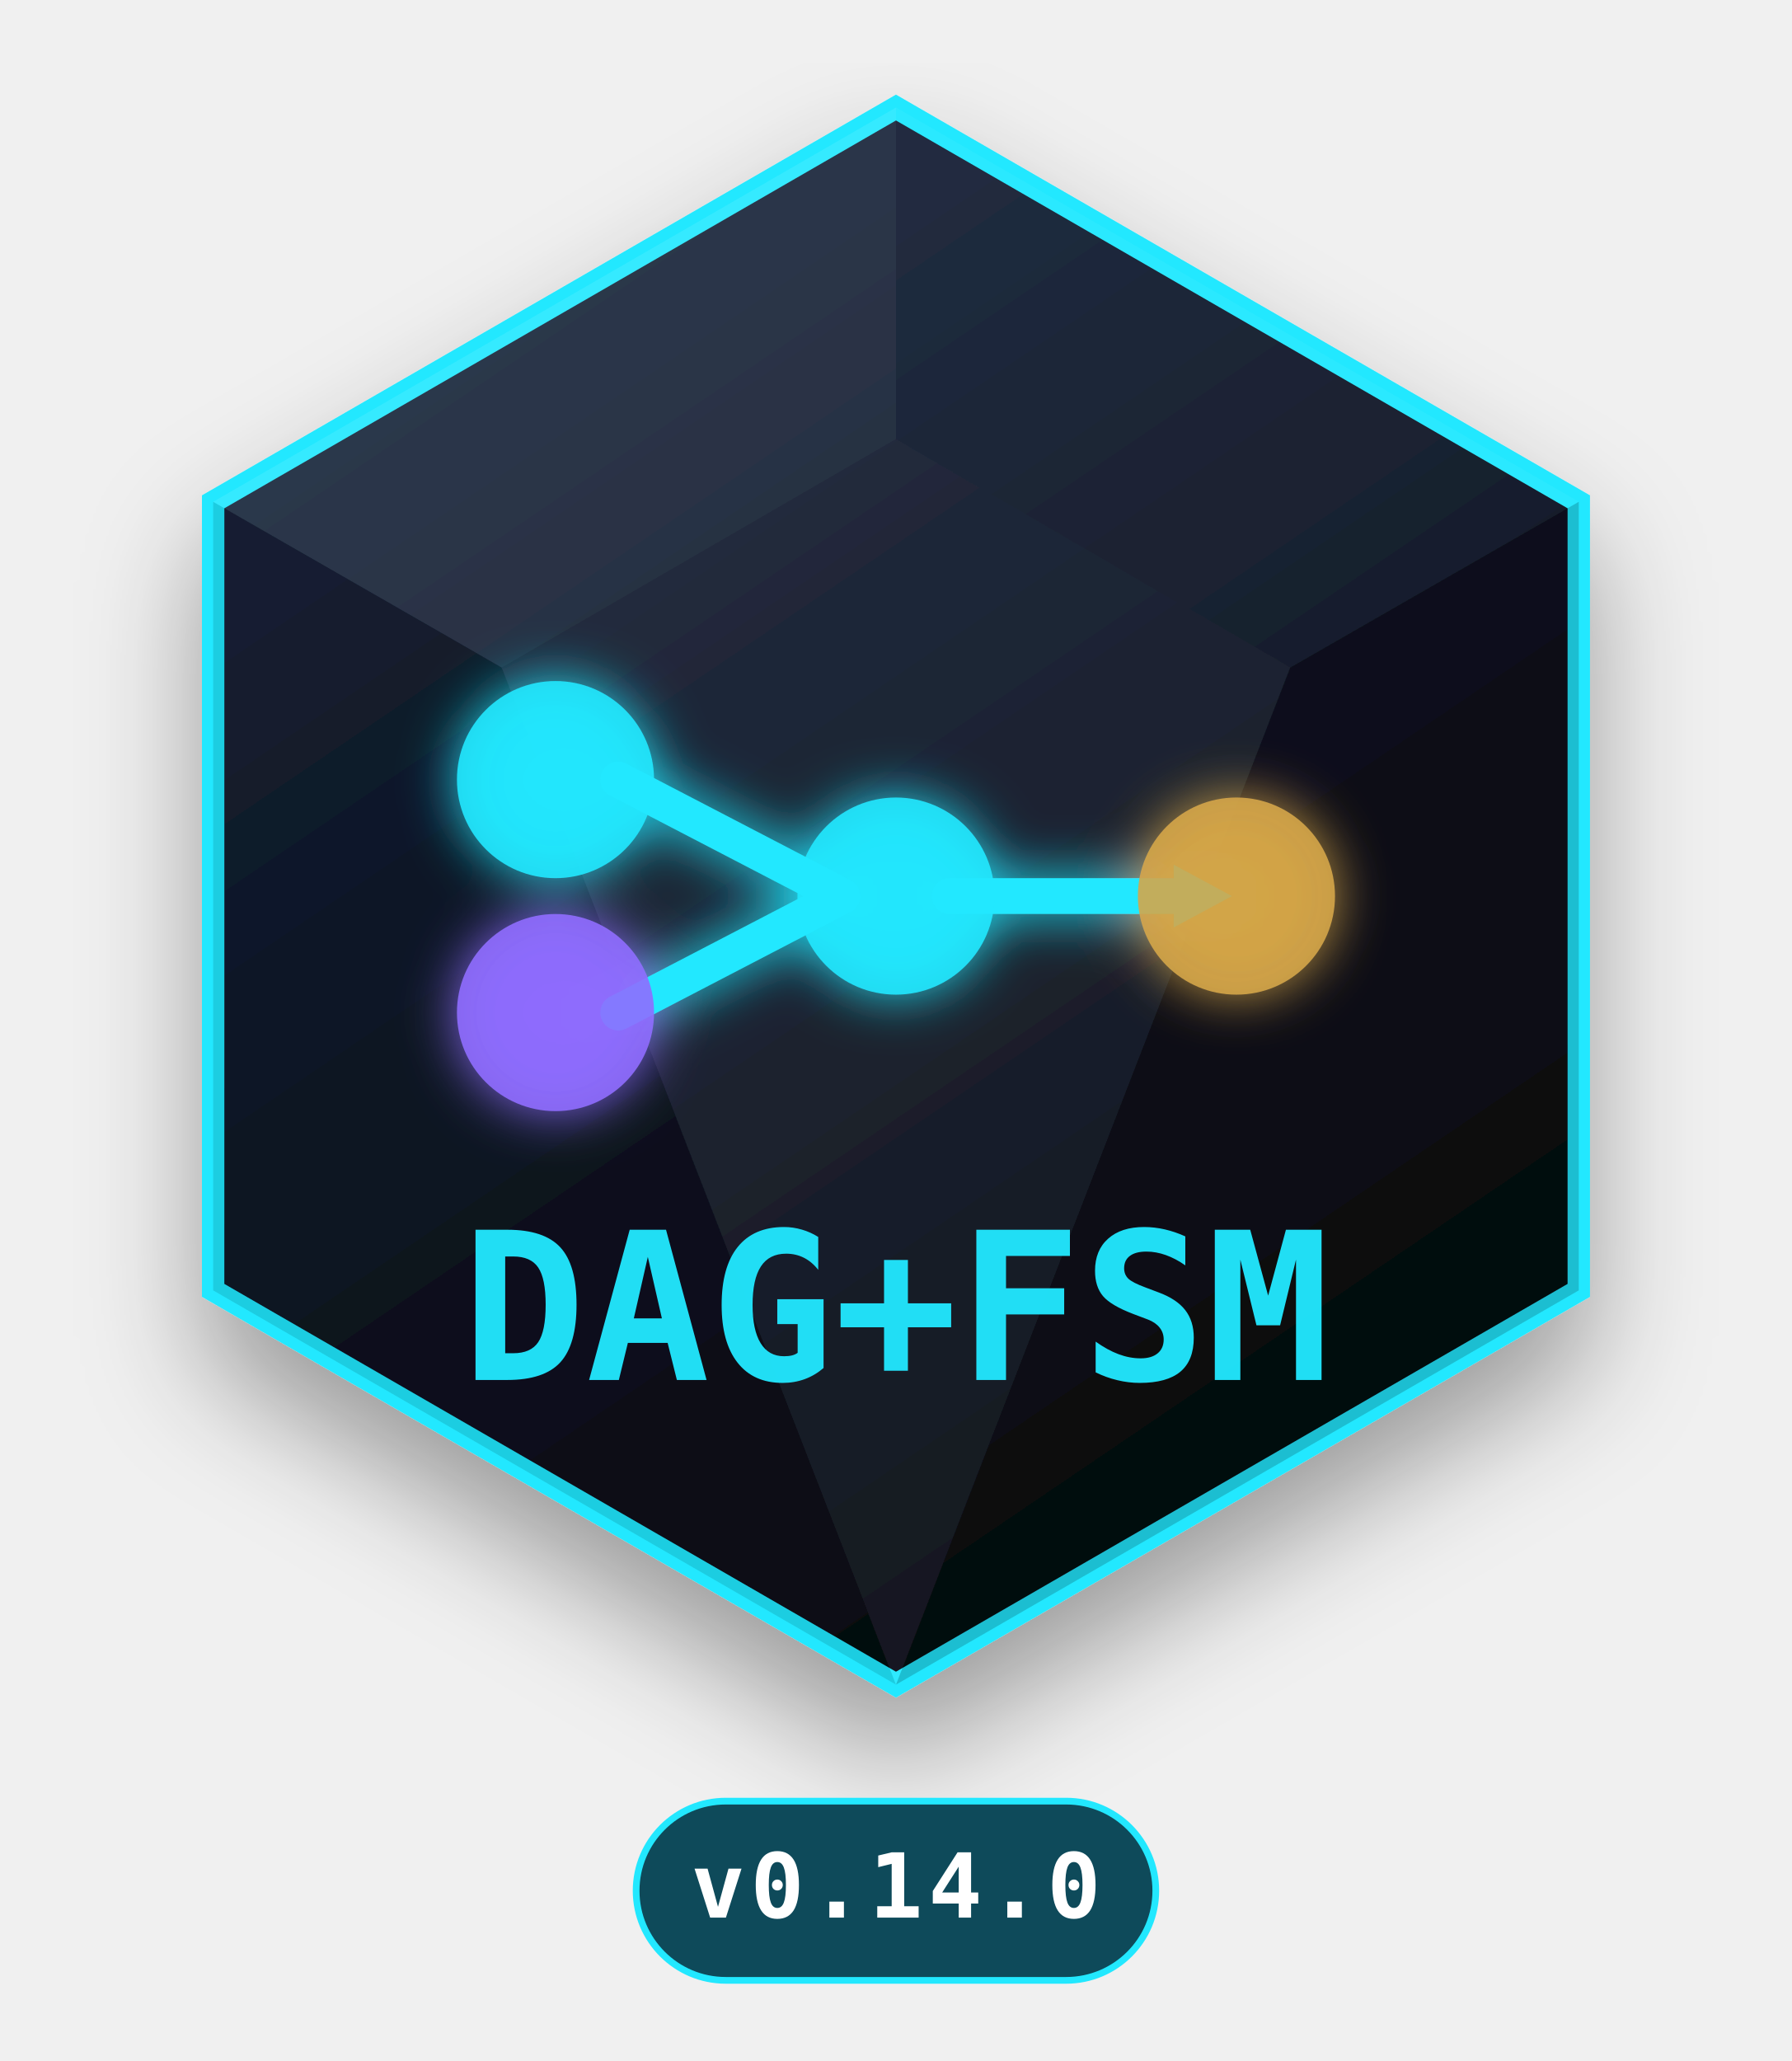
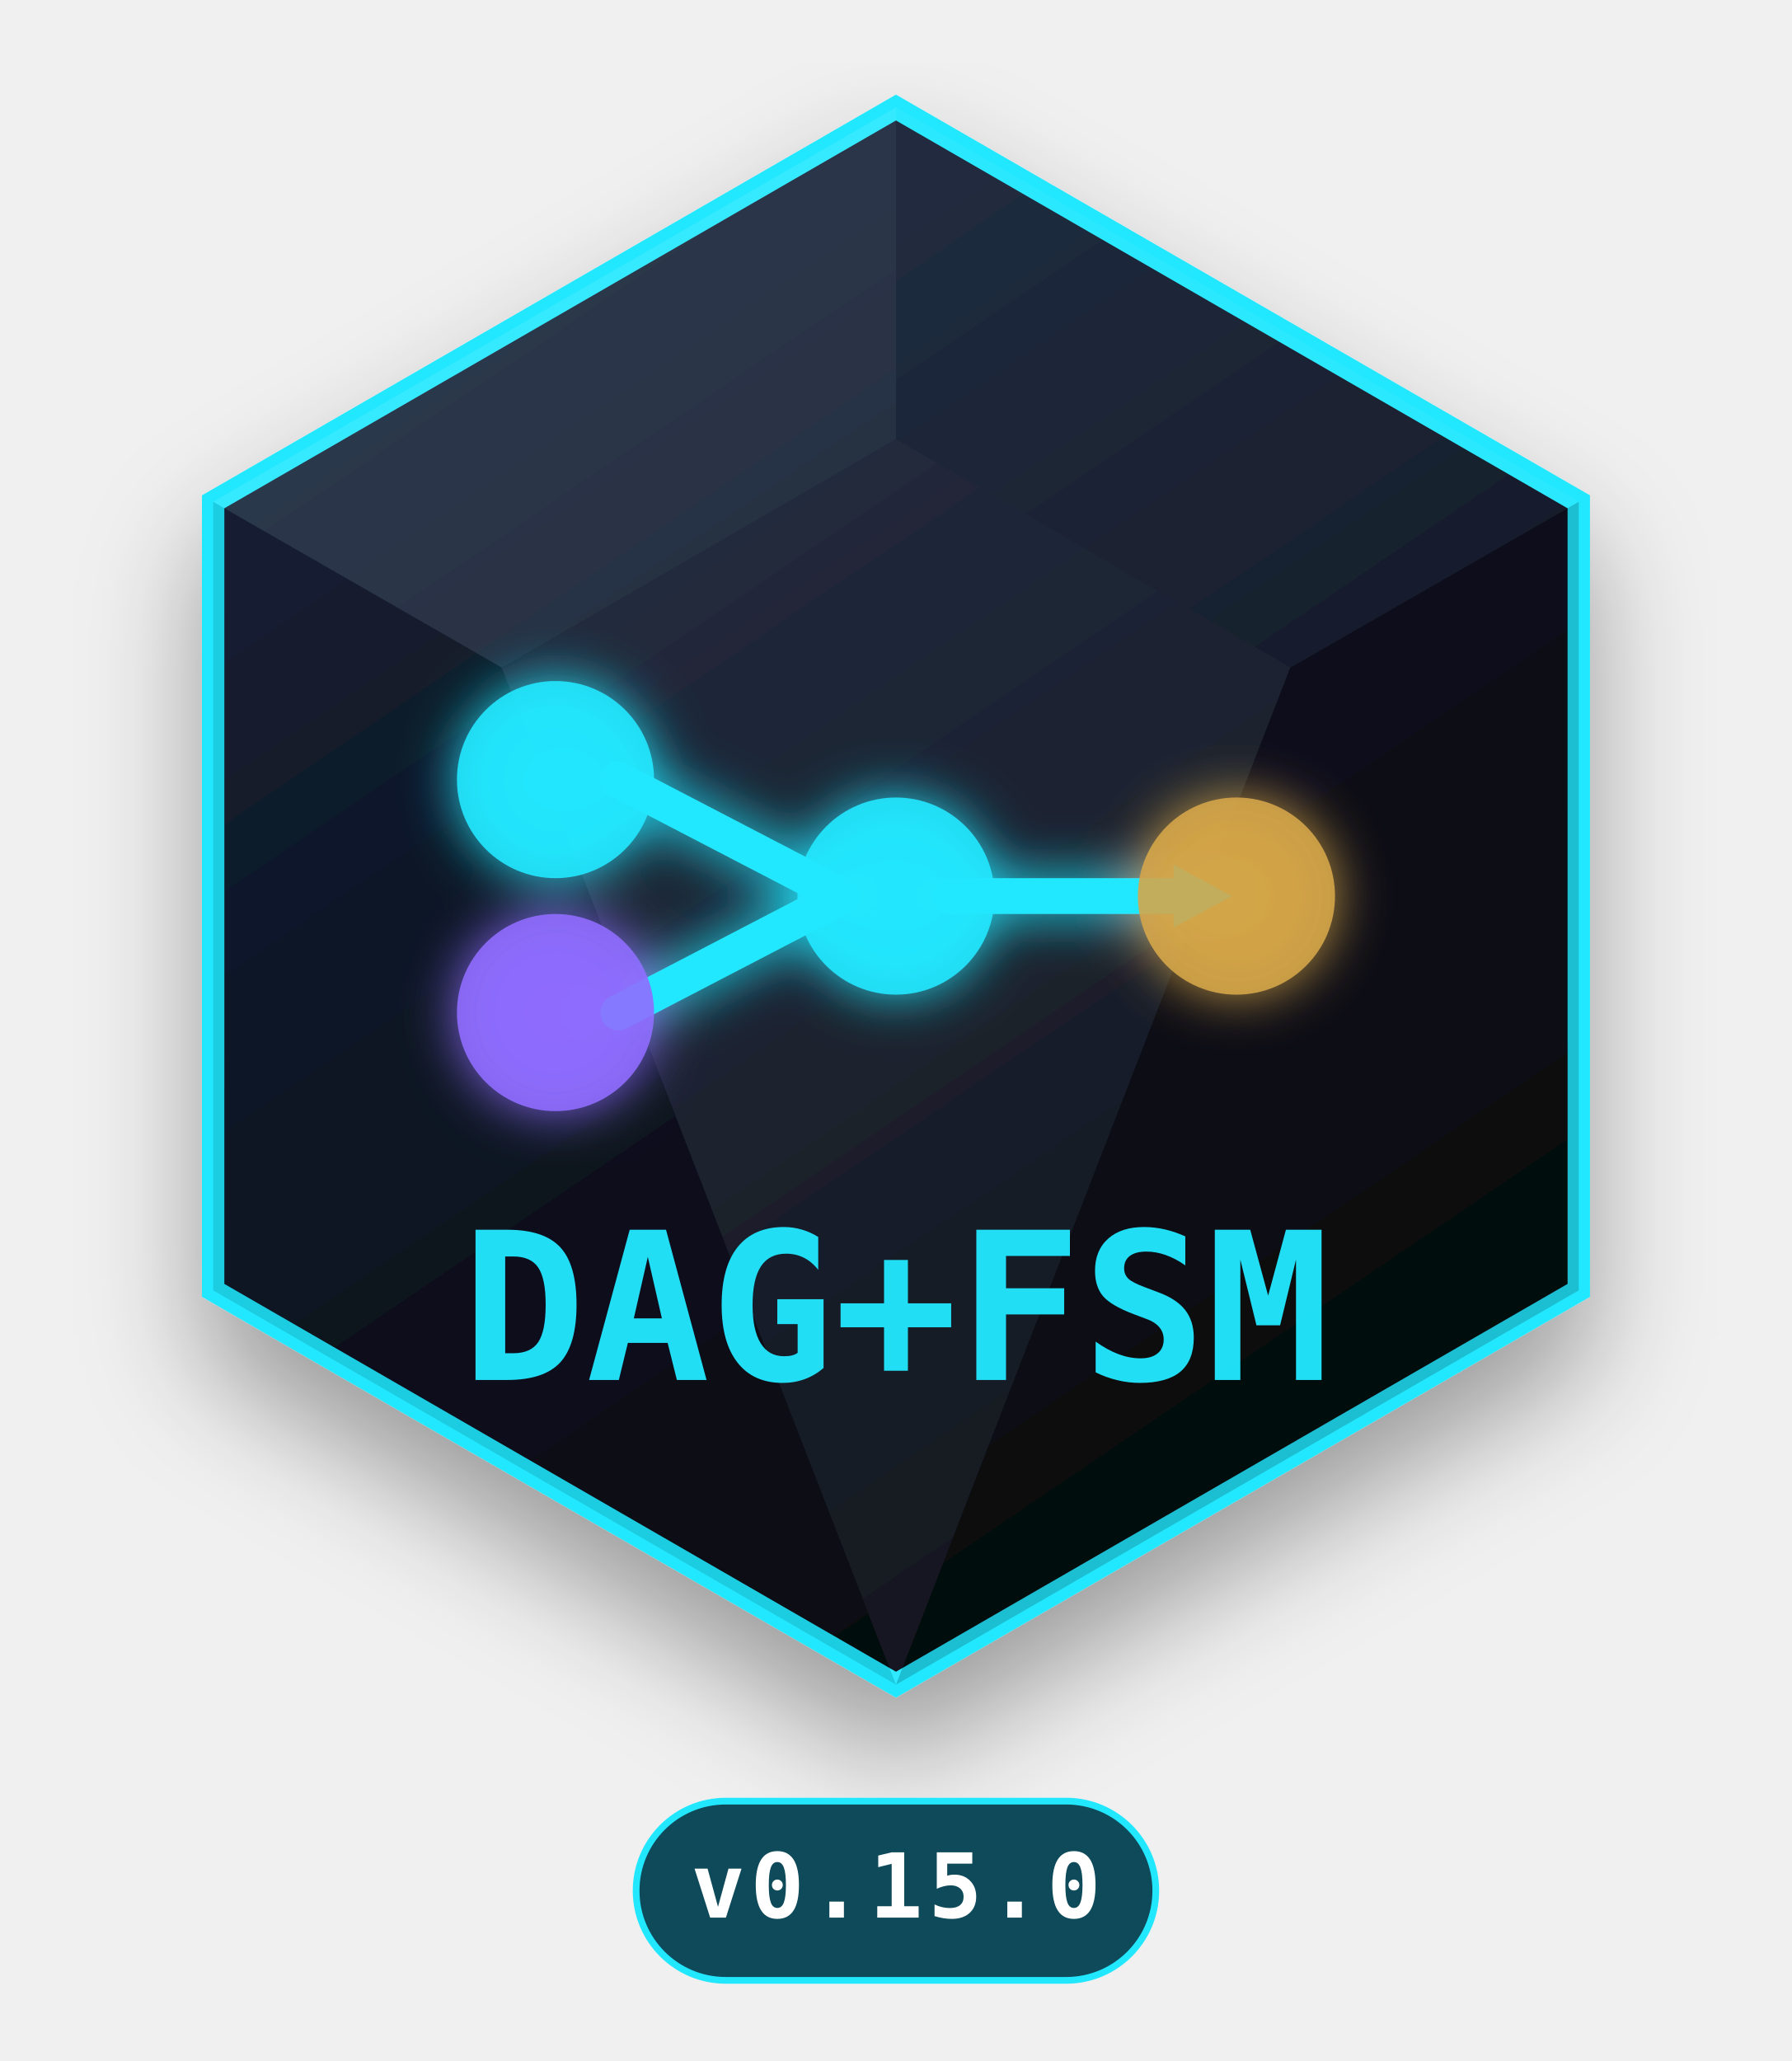
- <svg xmlns="http://www.w3.org/2000/svg" viewBox="0 0 400 460" role="img" aria-label="Dagonizer v0.14.0">
+ <svg xmlns="http://www.w3.org/2000/svg" viewBox="0 0 400 460" role="img" aria-label="Dagonizer v0.15.0">
  <defs>
    <linearGradient id="facetNavy" x1="86" y1="32" x2="314" y2="368" gradientUnits="userSpaceOnUse">
      <stop offset="0" stop-color="#1a2840" />
      <stop offset="0.48" stop-color="#0e1525" />
      <stop offset="1" stop-color="#04060a" />
    </linearGradient>
    <linearGradient id="facetTeal" x1="86" y1="32" x2="314" y2="368" gradientUnits="userSpaceOnUse">
      <stop offset="0" stop-color="#5ef5ff" />
      <stop offset="0.52" stop-color="#22e8ff" />
      <stop offset="1" stop-color="#0bb8cc" />
    </linearGradient>
    <filter id="nodeShadow" x="-35%" y="-35%" width="170%" height="170%">
      <feDropShadow dx="0" dy="14" stdDeviation="13" flood-color="#000000" flood-opacity="0.35" />
    </filter>
    <filter id="glowTeal" x="-30%" y="-30%" width="160%" height="160%">
      <feGaussianBlur stdDeviation="6" result="blur" />
      <feMerge>
        <feMergeNode in="blur" />
        <feMergeNode in="SourceGraphic" />
      </feMerge>
    </filter>
    <style>
      .round { stroke-linecap: round; stroke-linejoin: round; }
      .monoText { font-family: ui-monospace, SFMono-Regular, Menlo, Monaco, Consolas, monospace; font-weight: 900; }
      .version { font-family: ui-monospace, "SF Mono", Menlo, Consolas, monospace; font-weight: 700; letter-spacing: 0.06em; fill: #ffffff; }
    </style>
  </defs>
  <g id="dagonizer-node">
    <g id="node-body" filter="url(#nodeShadow)">
      <path id="node-base" d="M200 24 L352.42 112 L352.42 288 L200 376 L47.58 288 L47.58 112 Z" fill="url(#facetNavy)" stroke="#22e8ff" stroke-width="5" />
      <path id="facet-top-left" d="M200 24 L47.58 112 L112 149 L200 98 Z" fill="#FFFFFF" opacity="0.09" />
      <path id="facet-top-right" d="M200 24 L352.42 112 L288 149 L200 98 Z" fill="#FFFFFF" opacity="0.05" />
      <path id="facet-lower-left" d="M47.58 112 L112 149 L200 376 L47.58 288 Z" fill="#000000" opacity="0.12" />
      <path id="facet-lower-right" d="M352.42 112 L288 149 L200 376 L352.42 288 Z" fill="#000000" opacity="0.18" />
      <path id="facet-center" d="M112 149 L200 98 L288 149 L200 376 Z" fill="#FFFFFF" opacity="0.06" />
    </g>
    <g id="dag-glyph" filter="url(#glowTeal)">
      <line x1="138" y1="174" x2="188" y2="200" stroke="#22e8ff" stroke-width="8" class="round" />
      <line x1="138" y1="226" x2="188" y2="200" stroke="#22e8ff" stroke-width="8" class="round" />
      <line x1="212" y1="200" x2="262" y2="200" stroke="#22e8ff" stroke-width="8" class="round" />
      <polygon points="262,193 275,200 262,207" fill="#22e8ff" />
      <circle cx="124" cy="174" r="22" fill="#22e8ff" opacity="0.90" />
      <circle cx="124" cy="226" r="22" fill="#8f6dff" opacity="0.90" />
      <circle cx="200" cy="200" r="22" fill="#22e8ff" opacity="0.90" />
      <circle cx="276" cy="200" r="22" fill="#d4a649" opacity="0.90" />
    </g>
    <text class="monoText" x="200" y="308" text-anchor="middle" font-size="46" fill="#22e8ff" opacity="0.95">DAG+FSM</text>
  </g>
  <rect x="142" y="402" width="116" height="40" rx="20" fill="#0e4a5a" stroke="#22e8ff" stroke-width="1.5" />
-   <text class="version" x="200" y="428" text-anchor="middle" font-size="20">v0.14.0</text>
+   <text class="version" x="200" y="428" text-anchor="middle" font-size="20">v0.15.0</text>
</svg>
